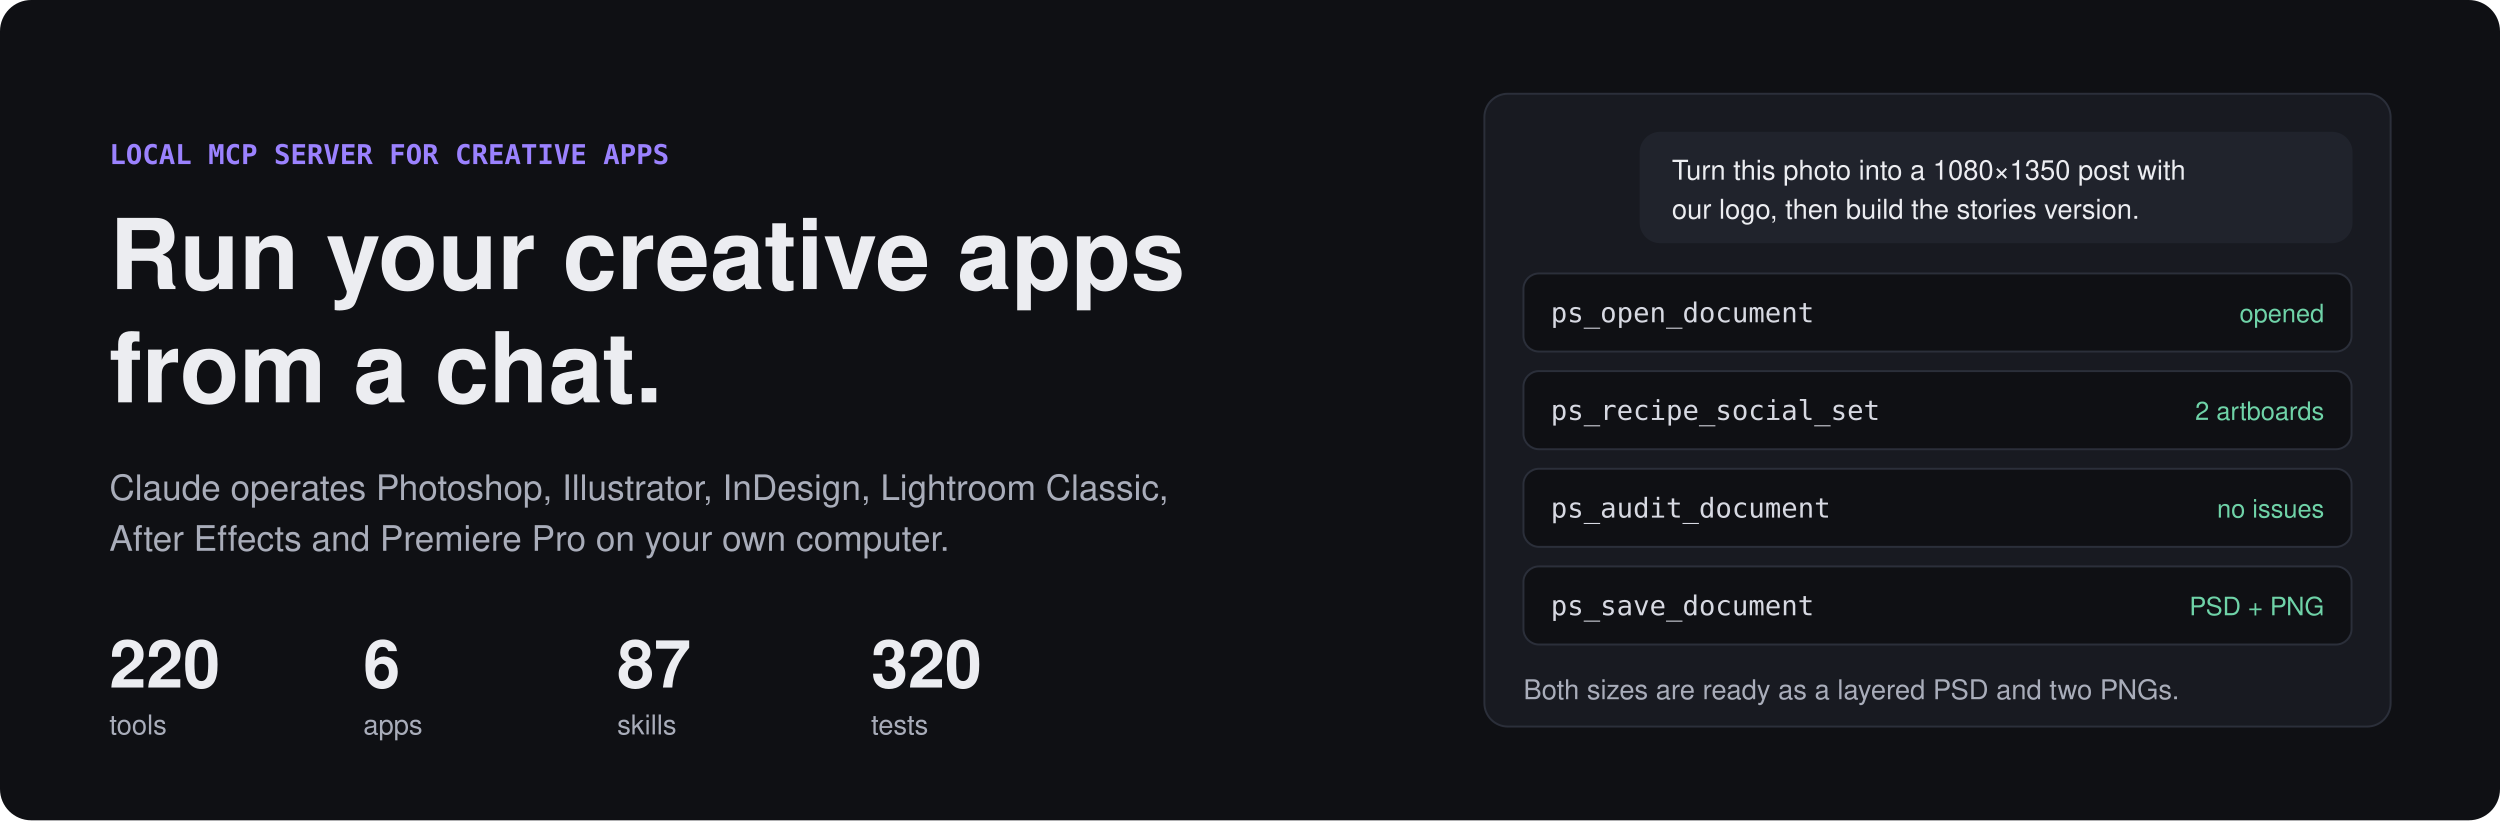
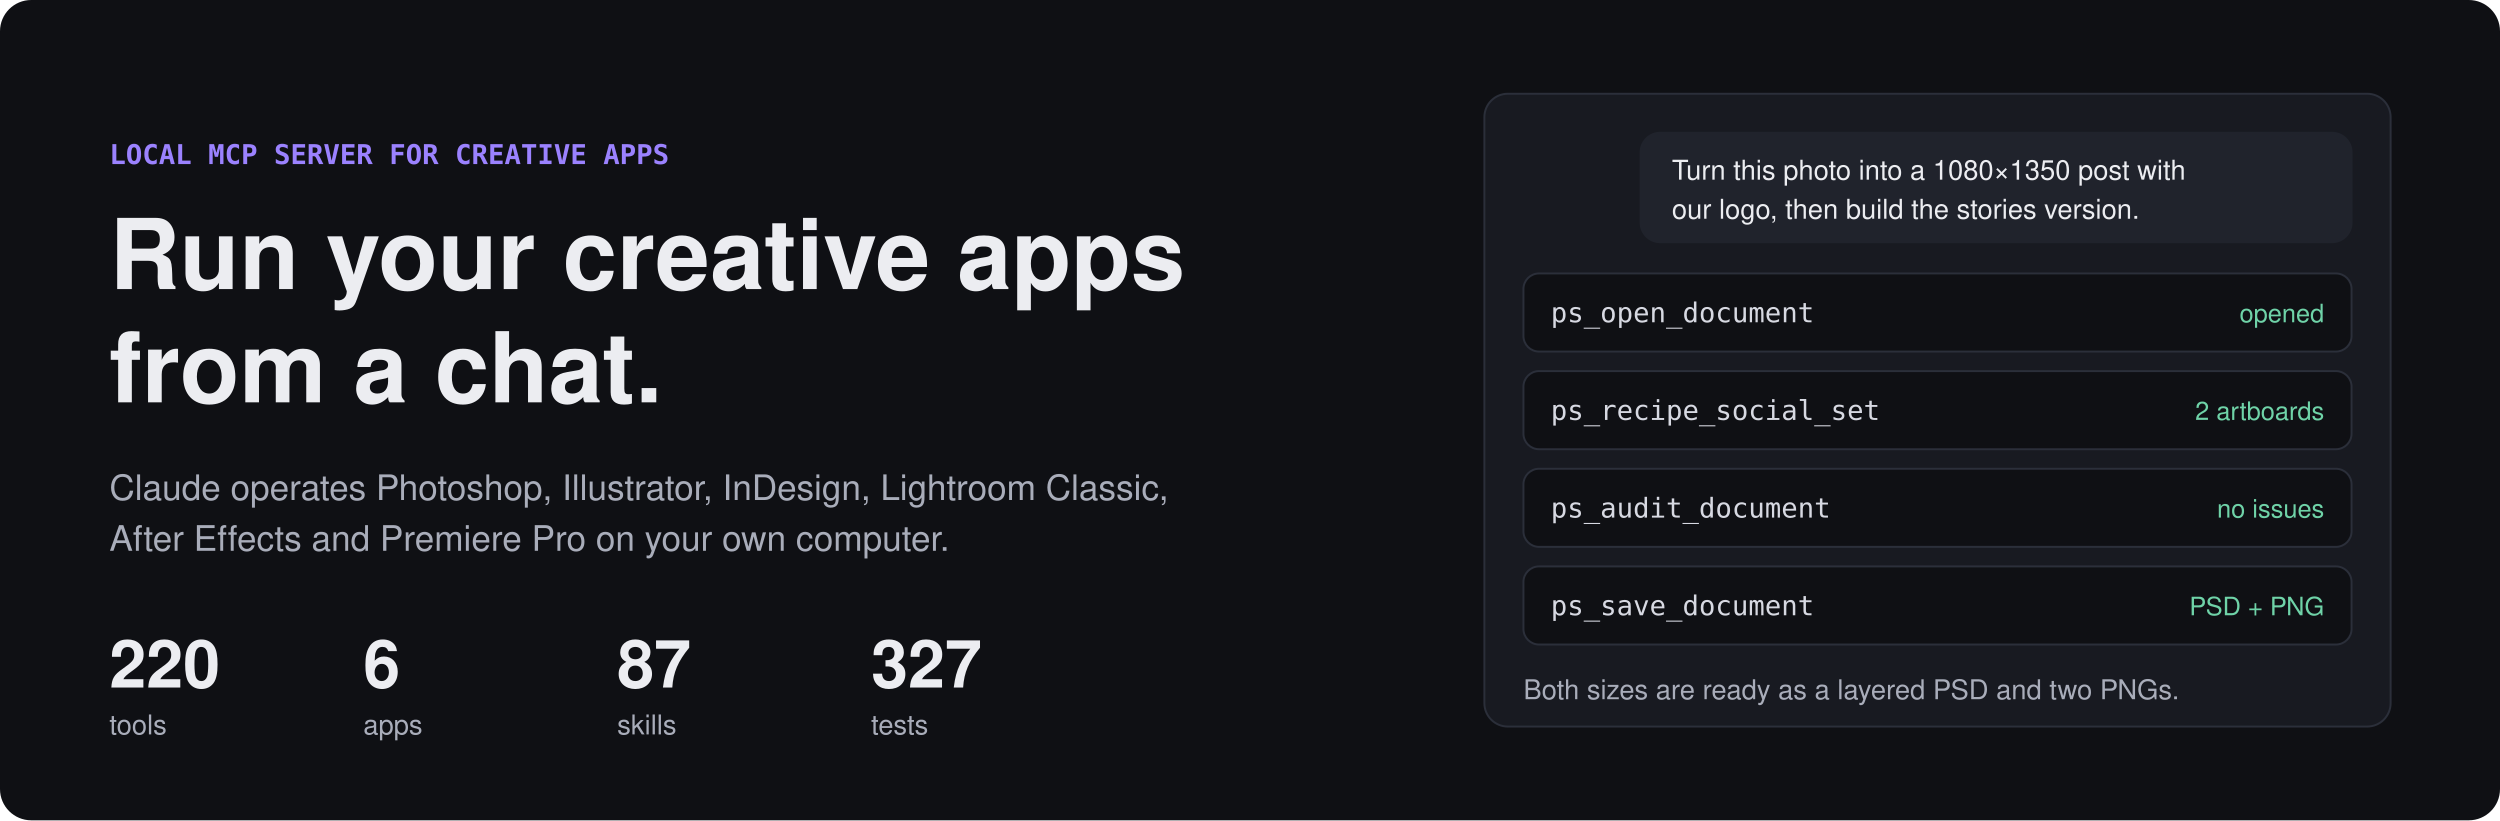
- <svg xmlns="http://www.w3.org/2000/svg" width="1280" height="420" viewBox="0 0 1280 420" role="img" aria-label="Run your creative apps from a chat: 220 tools, 6 apps, 87 skills, 320 tests">
+ <svg xmlns="http://www.w3.org/2000/svg" width="1280" height="420" viewBox="0 0 1280 420" role="img" aria-label="Run your creative apps from a chat: 220 tools, 6 apps, 87 skills, 327 tests">
  <rect width="1280" height="420" rx="16" fill="#0F1014" />
  <text x="56" y="84" font-family="Consolas, 'SF Mono', Menlo, monospace" font-size="14" font-weight="600" fill="#9B82FF" text-anchor="start">LOCAL MCP SERVER FOR CREATIVE APPS</text>
  <text x="56" y="148" font-family="'Segoe UI', 'Helvetica Neue', Helvetica, Arial, sans-serif" font-size="50" font-weight="600" fill="#ECEDF1" text-anchor="start">Run your creative apps</text>
  <text x="56" y="206" font-family="'Segoe UI', 'Helvetica Neue', Helvetica, Arial, sans-serif" font-size="50" font-weight="600" fill="#ECEDF1" text-anchor="start">from a chat.</text>
  <text x="56" y="256" font-family="'Segoe UI', 'Helvetica Neue', Helvetica, Arial, sans-serif" font-size="18" font-weight="400" fill="#A9ADBA" text-anchor="start">Claude operates Photoshop, Illustrator, InDesign, Lightroom Classic,</text>
  <text x="56" y="282" font-family="'Segoe UI', 'Helvetica Neue', Helvetica, Arial, sans-serif" font-size="18" font-weight="400" fill="#A9ADBA" text-anchor="start">After Effects and Premiere Pro on your own computer.</text>
  <text x="56" y="352" font-family="'Segoe UI', 'Helvetica Neue', Helvetica, Arial, sans-serif" font-size="34" font-weight="600" fill="#ECEDF1" text-anchor="start">220</text>
  <text x="56" y="376" font-family="'Segoe UI', 'Helvetica Neue', Helvetica, Arial, sans-serif" font-size="14" font-weight="400" fill="#A9ADBA" text-anchor="start">tools</text>
  <text x="186" y="352" font-family="'Segoe UI', 'Helvetica Neue', Helvetica, Arial, sans-serif" font-size="34" font-weight="600" fill="#ECEDF1" text-anchor="start">6</text>
  <text x="186" y="376" font-family="'Segoe UI', 'Helvetica Neue', Helvetica, Arial, sans-serif" font-size="14" font-weight="400" fill="#A9ADBA" text-anchor="start">apps</text>
  <text x="316" y="352" font-family="'Segoe UI', 'Helvetica Neue', Helvetica, Arial, sans-serif" font-size="34" font-weight="600" fill="#ECEDF1" text-anchor="start">87</text>
  <text x="316" y="376" font-family="'Segoe UI', 'Helvetica Neue', Helvetica, Arial, sans-serif" font-size="14" font-weight="400" fill="#A9ADBA" text-anchor="start">skills</text>
-   <text x="446" y="352" font-family="'Segoe UI', 'Helvetica Neue', Helvetica, Arial, sans-serif" font-size="34" font-weight="600" fill="#ECEDF1" text-anchor="start">320</text>
+   <text x="446" y="352" font-family="'Segoe UI', 'Helvetica Neue', Helvetica, Arial, sans-serif" font-size="34" font-weight="600" fill="#ECEDF1" text-anchor="start">327</text>
  <text x="446" y="376" font-family="'Segoe UI', 'Helvetica Neue', Helvetica, Arial, sans-serif" font-size="14" font-weight="400" fill="#A9ADBA" text-anchor="start">tests</text>
  <rect x="760" y="48" width="464" height="324" rx="12" fill="#181A21" stroke="#2B2F3A" />
  <rect x="840" y="68" width="364" height="56" rx="10" fill="#20232C" stroke="#20232C" />
  <text x="856" y="92" font-family="'Segoe UI', 'Helvetica Neue', Helvetica, Arial, sans-serif" font-size="14" font-weight="400" fill="#ECEDF1" text-anchor="start">Turn this photo into a 1080×1350 post with</text>
  <text x="856" y="112" font-family="'Segoe UI', 'Helvetica Neue', Helvetica, Arial, sans-serif" font-size="14" font-weight="400" fill="#ECEDF1" text-anchor="start">our logo, then build the stories version.</text>
  <rect x="780" y="140" width="424" height="40" rx="8" fill="#0F1014" stroke="#2B2F3A" />
  <text x="794" y="165" font-family="Consolas, 'SF Mono', Menlo, monospace" font-size="14" font-weight="400" fill="#D7D9E2" text-anchor="start">ps_open_document</text>
  <text x="1190" y="165" font-family="'Segoe UI', 'Helvetica Neue', Helvetica, Arial, sans-serif" font-size="13" font-weight="400" fill="#6FD3A8" text-anchor="end">opened</text>
  <rect x="780" y="190" width="424" height="40" rx="8" fill="#0F1014" stroke="#2B2F3A" />
  <text x="794" y="215" font-family="Consolas, 'SF Mono', Menlo, monospace" font-size="14" font-weight="400" fill="#D7D9E2" text-anchor="start">ps_recipe_social_set</text>
  <text x="1190" y="215" font-family="'Segoe UI', 'Helvetica Neue', Helvetica, Arial, sans-serif" font-size="13" font-weight="400" fill="#6FD3A8" text-anchor="end">2 artboards</text>
  <rect x="780" y="240" width="424" height="40" rx="8" fill="#0F1014" stroke="#2B2F3A" />
  <text x="794" y="265" font-family="Consolas, 'SF Mono', Menlo, monospace" font-size="14" font-weight="400" fill="#D7D9E2" text-anchor="start">ps_audit_document</text>
  <text x="1190" y="265" font-family="'Segoe UI', 'Helvetica Neue', Helvetica, Arial, sans-serif" font-size="13" font-weight="400" fill="#6FD3A8" text-anchor="end">no issues</text>
  <rect x="780" y="290" width="424" height="40" rx="8" fill="#0F1014" stroke="#2B2F3A" />
  <text x="794" y="315" font-family="Consolas, 'SF Mono', Menlo, monospace" font-size="14" font-weight="400" fill="#D7D9E2" text-anchor="start">ps_save_document</text>
  <text x="1190" y="315" font-family="'Segoe UI', 'Helvetica Neue', Helvetica, Arial, sans-serif" font-size="13" font-weight="400" fill="#6FD3A8" text-anchor="end">PSD + PNG</text>
  <text x="780" y="358" font-family="'Segoe UI', 'Helvetica Neue', Helvetica, Arial, sans-serif" font-size="14" font-weight="400" fill="#A9ADBA" text-anchor="start">Both sizes are ready as a layered PSD and two PNGs.</text>
</svg>
